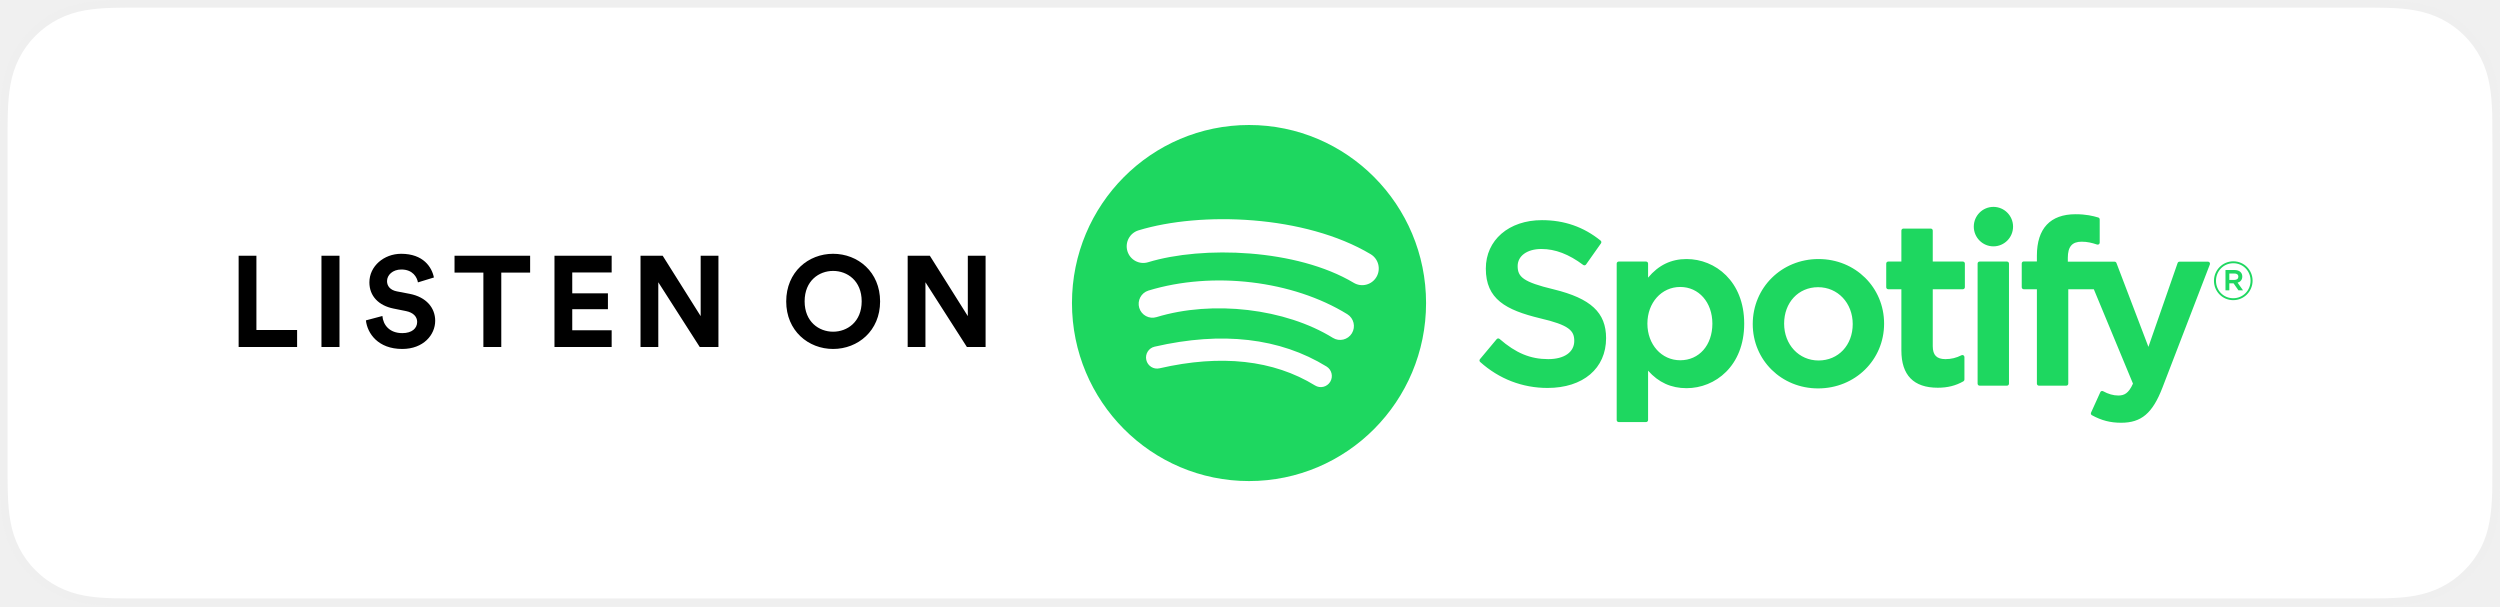
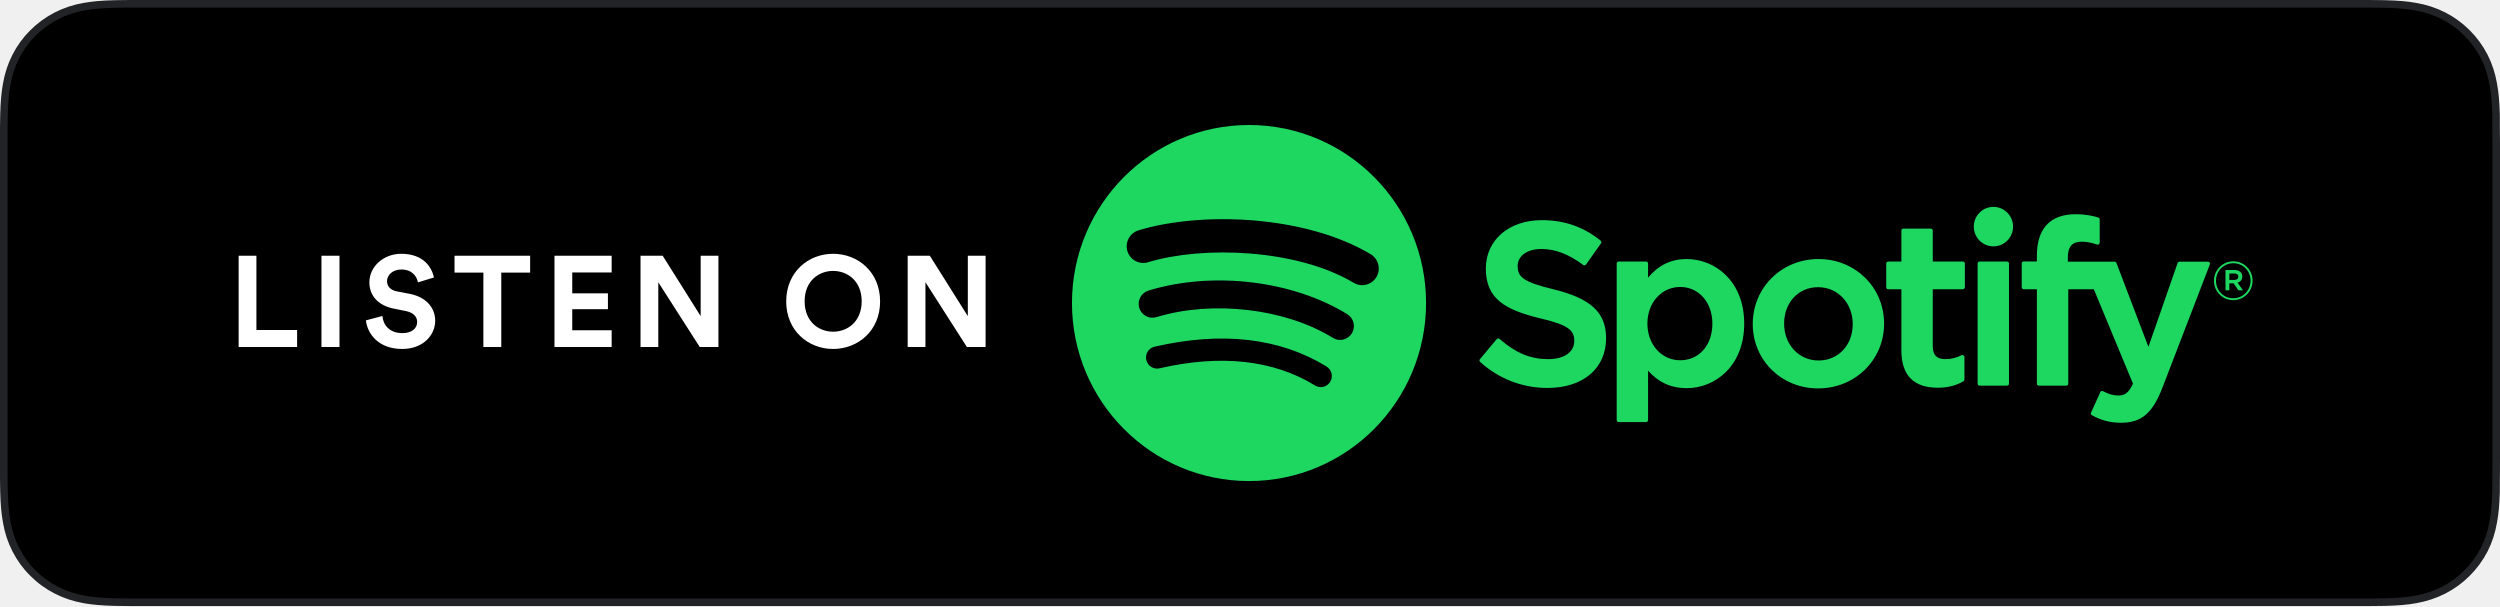
<svg xmlns="http://www.w3.org/2000/svg" width="330px" height="80px" viewBox="0 0 330 80" version="1.1">
-   <g id="spotify-podcast-badge-wht-grn-330x80" stroke="none" stroke-width="1" fill="none" fill-rule="evenodd">
-     <g id="Group-2-Copy-3">
-       <path d="M310.925,0.5 L19.086,0.5 C18.474,0.5 18.204,0.5 17.866,0.501 C17.517,0.501 17.201,0.502 16.898,0.504 C16.721,0.505 16.536,0.507 16.336,0.509 C16.096,0.512 15.916,0.515 15.462,0.523 C15.263,0.526 15.263,0.526 15.068,0.529 C13.515,0.568 12.293,0.667 11.13,0.875 C9.813,1.106 8.619,1.497 7.466,2.082 C6.315,2.671 5.263,3.437 4.35,4.35 C3.437,5.252 2.673,6.304 2.085,7.464 C1.503,8.603 1.114,9.798 0.881,11.133 C0.67,12.288 0.57,13.501 0.53,15.062 C0.522,15.331 0.517,15.606 0.512,15.974 C0.51,16.138 0.51,16.138 0.508,16.301 C0.504,16.598 0.503,16.731 0.5,16.889 C0.5,17.977 0.5,17.977 0.5,19.072 L0.5,60.93 C0.5,61.808 0.5,61.808 0.5,62.677 C0.5,62.897 0.5,62.897 0.5,63.109 C0.503,63.276 0.504,63.405 0.508,63.707 C0.51,63.868 0.51,63.868 0.512,64.028 C0.517,64.395 0.522,64.672 0.53,64.948 C0.57,66.507 0.67,67.719 0.882,68.879 C1.114,70.215 1.504,71.414 2.086,72.546 C2.675,73.704 3.441,74.755 4.354,75.65 C5.261,76.565 6.311,77.329 7.467,77.914 C8.604,78.497 9.793,78.887 11.132,79.129 C12.279,79.334 13.471,79.43 15.066,79.475 C15.708,79.489 16.308,79.496 16.897,79.496 C17.201,79.498 17.517,79.499 17.866,79.499 C18.204,79.5 18.474,79.5 19.086,79.5 L310.925,79.5 C311.466,79.5 311.707,79.5 312.009,79.5 C312.408,79.499 312.759,79.498 313.095,79.496 C313.684,79.496 314.303,79.489 314.926,79.475 C316.53,79.431 317.718,79.335 318.855,79.129 C320.194,78.887 321.386,78.498 322.537,77.914 C323.689,77.328 324.74,76.564 325.65,75.646 C326.551,74.758 327.318,73.707 327.92,72.548 C328.5,71.401 328.89,70.196 329.113,68.873 C329.323,67.749 329.418,66.614 329.477,64.955 C329.48,64.666 329.482,64.369 329.483,64.033 C329.484,63.78 329.484,63.578 329.485,63.106 C329.488,62.965 329.49,62.82 329.492,62.67 C329.499,62.19 329.5,61.806 329.5,60.93 L329.5,19.072 C329.5,17.98 329.497,17.499 329.484,16.889 C329.484,16.429 329.484,16.225 329.483,15.969 C329.482,15.633 329.48,15.336 329.477,15.064 C329.418,13.394 329.323,12.259 329.112,11.126 C328.89,9.816 328.502,8.616 327.921,7.465 C327.321,6.301 326.555,5.249 325.647,4.347 C324.738,3.437 323.686,2.671 322.539,2.083 C321.371,1.496 320.173,1.105 318.855,0.875 C317.704,0.667 316.487,0.567 314.932,0.529 C314.756,0.526 314.756,0.526 314.58,0.523 C314.295,0.518 314.171,0.516 314.01,0.514 C313.659,0.509 313.367,0.505 313.092,0.504 C312.762,0.502 312.413,0.501 312.018,0.5 C311.714,0.5 311.47,0.5 310.925,0.5 Z" id="Path" stroke="#EFEFEF" fill="#FFFFFF" />
+   <g id="spotify-podcast-badge-blk-grn-330x80" stroke="none" stroke-width="1" fill="none" fill-rule="evenodd">
+     <g id="Group-2">
+       <path d="M310.925,0.5 L19.086,0.5 C18.474,0.5 18.204,0.5 17.866,0.501 C17.517,0.501 17.201,0.502 16.898,0.504 C16.721,0.505 16.536,0.507 16.336,0.509 C16.096,0.512 15.916,0.515 15.462,0.523 C15.263,0.526 15.263,0.526 15.068,0.529 C13.515,0.568 12.293,0.667 11.13,0.875 C9.813,1.106 8.619,1.497 7.466,2.082 C6.315,2.671 5.263,3.437 4.35,4.35 C3.437,5.252 2.673,6.304 2.085,7.464 C1.503,8.603 1.114,9.798 0.881,11.133 C0.67,12.288 0.57,13.501 0.53,15.062 C0.522,15.331 0.517,15.606 0.512,15.974 C0.51,16.138 0.51,16.138 0.508,16.301 C0.504,16.598 0.503,16.731 0.5,16.889 C0.5,17.977 0.5,17.977 0.5,19.072 L0.5,60.93 C0.5,61.808 0.5,61.808 0.5,62.677 C0.5,62.897 0.5,62.897 0.5,63.109 C0.503,63.276 0.504,63.405 0.508,63.707 C0.51,63.868 0.51,63.868 0.512,64.028 C0.517,64.395 0.522,64.672 0.53,64.948 C0.57,66.507 0.67,67.719 0.882,68.879 C1.114,70.215 1.504,71.414 2.086,72.546 C2.675,73.704 3.441,74.755 4.354,75.65 C5.261,76.565 6.311,77.329 7.467,77.914 C8.604,78.497 9.793,78.887 11.132,79.129 C12.279,79.334 13.471,79.43 15.066,79.475 C15.708,79.489 16.308,79.496 16.897,79.496 C17.201,79.498 17.517,79.499 17.866,79.499 C18.204,79.5 18.474,79.5 19.086,79.5 L310.925,79.5 C311.466,79.5 311.707,79.5 312.009,79.5 C312.408,79.499 312.759,79.498 313.095,79.496 C313.684,79.496 314.303,79.489 314.926,79.475 C316.53,79.431 317.718,79.335 318.855,79.129 C320.194,78.887 321.386,78.498 322.537,77.914 C323.689,77.328 324.74,76.564 325.65,75.646 C326.551,74.758 327.318,73.707 327.92,72.548 C328.5,71.401 328.89,70.196 329.113,68.873 C329.323,67.749 329.418,66.614 329.477,64.955 C329.48,64.666 329.482,64.369 329.483,64.033 C329.484,63.78 329.484,63.578 329.485,63.106 C329.488,62.965 329.49,62.82 329.492,62.67 C329.499,62.19 329.5,61.806 329.5,60.93 L329.5,19.072 C329.5,17.98 329.497,17.499 329.484,16.889 C329.484,16.429 329.484,16.225 329.483,15.969 C329.482,15.633 329.48,15.336 329.477,15.064 C329.418,13.394 329.323,12.259 329.112,11.126 C328.89,9.816 328.502,8.616 327.921,7.465 C327.321,6.301 326.555,5.249 325.647,4.347 C324.738,3.437 323.686,2.671 322.539,2.083 C321.371,1.496 320.173,1.105 318.855,0.875 C317.704,0.667 316.487,0.567 314.932,0.529 C314.756,0.526 314.756,0.526 314.58,0.523 C314.295,0.518 314.171,0.516 314.01,0.514 C313.659,0.509 313.367,0.505 313.092,0.504 C312.762,0.502 312.413,0.501 312.018,0.5 C311.714,0.5 311.47,0.5 310.925,0.5 Z" id="Path" stroke="#222326" fill="#000000" />
      <path d="M178.695,37.333 C179.731,37.953 181.074,37.609 181.69,36.565 C182.306,35.522 181.965,34.173 180.926,33.553 C172.254,28.376 158.53,27.89 150.275,30.409 C149.12,30.762 148.468,31.989 148.818,33.151 C149.168,34.312 150.389,34.968 151.544,34.616 C158.736,32.421 171.162,32.835 178.695,37.333 Z M178.448,43.996 C178.975,43.136 178.705,42.008 177.849,41.477 C170.635,37.02 160.084,35.765 151.595,38.355 C150.634,38.65 150.09,39.671 150.38,40.64 C150.673,41.607 151.691,42.154 152.654,41.861 C160.085,39.593 169.662,40.718 175.942,44.6 C176.799,45.129 177.92,44.859 178.448,43.996 Z M175.589,50.395 C176.009,49.705 175.792,48.803 175.106,48.381 C168.946,44.596 161.309,43.715 152.406,45.762 C151.621,45.942 151.131,46.727 151.311,47.515 C151.49,48.303 152.271,48.797 153.055,48.617 C161.19,46.748 168.098,47.51 173.586,50.883 C174.272,51.305 175.169,51.088 175.589,50.395 Z M164.871,16.5 C177.778,16.5 188.241,27.021 188.241,40 C188.241,52.979 177.778,63.5 164.871,63.5 C151.964,63.5 141.5,52.979 141.5,40 C141.5,27.021 151.964,16.5 164.871,16.5 Z M205.083,38.194 C210,39.397 212.004,41.263 212.004,44.637 C212.004,48.629 208.971,51.209 204.276,51.209 C200.957,51.209 197.882,50.023 195.381,47.779 C195.274,47.684 195.262,47.52 195.355,47.41 L197.564,44.766 C197.609,44.712 197.674,44.679 197.745,44.673 C197.813,44.669 197.886,44.69 197.939,44.736 C200.088,46.607 202.01,47.405 204.365,47.405 C206.486,47.405 207.803,46.483 207.803,44.998 C207.803,43.659 207.152,42.91 203.291,42.015 C198.754,40.913 196.129,39.485 196.129,35.451 C196.129,31.689 199.172,29.06 203.529,29.06 C206.492,29.06 209.027,29.943 211.279,31.759 C211.388,31.847 211.41,32.006 211.329,32.121 L209.358,34.913 C209.317,34.972 209.255,35.011 209.184,35.022 C209.113,35.033 209.042,35.016 208.985,34.973 C207.093,33.555 205.289,32.866 203.469,32.866 C201.592,32.866 200.33,33.773 200.33,35.121 C200.33,36.548 201.048,37.227 205.083,38.194 Z M226.034,42.717 C226.034,39.913 224.249,37.879 221.79,37.879 C219.319,37.879 217.456,39.958 217.456,42.717 C217.456,45.475 219.319,47.554 221.79,47.554 C224.289,47.554 226.034,45.566 226.034,42.717 Z M222.626,34.193 C226.407,34.193 230.235,37.121 230.235,42.717 C230.235,48.312 226.407,51.239 222.626,51.239 C220.592,51.239 218.922,50.48 217.546,48.926 L217.546,55.446 C217.546,55.592 217.427,55.712 217.281,55.712 L213.669,55.712 C213.523,55.712 213.404,55.592 213.404,55.446 L213.404,34.791 C213.404,34.645 213.523,34.525 213.669,34.525 L217.281,34.525 C217.427,34.525 217.546,34.645 217.546,34.791 L217.546,36.65 C218.922,34.999 220.591,34.193 222.626,34.193 Z M240.047,47.584 C242.662,47.584 244.56,45.563 244.56,42.778 C244.56,40.001 242.594,37.909 239.987,37.909 C237.389,37.909 235.504,39.931 235.504,42.717 C235.504,45.491 237.457,47.584 240.047,47.584 Z M240.047,34.193 C244.9,34.193 248.701,37.937 248.701,42.717 C248.701,47.512 244.874,51.27 239.987,51.27 C235.151,51.27 231.362,47.539 231.362,42.778 C231.362,37.963 235.177,34.193 240.047,34.193 Z M259.099,34.525 C259.245,34.525 259.363,34.645 259.363,34.791 L259.363,37.914 C259.363,38.06 259.245,38.18 259.099,38.18 L255.124,38.18 L255.124,45.69 C255.124,46.876 255.641,47.405 256.8,47.405 C257.552,47.405 258.225,47.243 258.921,46.891 C259.002,46.851 259.099,46.853 259.178,46.903 C259.256,46.951 259.304,47.037 259.304,47.129 L259.304,50.103 C259.304,50.197 259.252,50.287 259.17,50.333 C258.157,50.911 257.082,51.18 255.785,51.18 C252.598,51.18 250.982,49.525 250.982,46.26 L250.982,38.18 L249.245,38.18 C249.099,38.18 248.982,38.06 248.982,37.914 L248.982,34.791 C248.982,34.645 249.099,34.525 249.245,34.525 L250.982,34.525 L250.982,30.438 C250.982,30.291 251.101,30.172 251.247,30.172 L254.86,30.172 C255.006,30.172 255.124,30.291 255.124,30.438 L255.124,34.525 L259.099,34.525 Z M272.952,34.541 L279.124,34.541 C279.234,34.541 279.332,34.609 279.371,34.712 L283.591,45.786 L287.444,34.72 C287.481,34.613 287.582,34.541 287.695,34.541 L291.456,34.541 C291.544,34.541 291.624,34.585 291.674,34.656 C291.724,34.729 291.733,34.822 291.701,34.904 L285.433,51.191 C284.133,54.553 282.658,55.803 279.99,55.803 C278.564,55.803 277.41,55.505 276.132,54.809 C276.009,54.743 275.96,54.593 276.018,54.465 L277.243,51.764 C277.272,51.696 277.33,51.645 277.399,51.62 C277.469,51.599 277.545,51.604 277.609,51.64 C278.295,52.017 278.965,52.208 279.602,52.208 C280.389,52.208 280.966,51.948 281.553,50.639 L276.385,38.18 L273.012,38.18 L273.012,50.642 C273.012,50.789 272.893,50.908 272.747,50.908 L269.134,50.908 C268.988,50.908 268.87,50.789 268.87,50.642 L268.87,38.18 L267.135,38.18 C266.989,38.18 266.869,38.06 266.869,37.914 L266.869,34.775 C266.869,34.629 266.989,34.509 267.135,34.509 L268.87,34.509 L268.87,33.74 C268.87,30.167 270.634,28.278 273.972,28.278 C275.343,28.278 276.259,28.498 276.975,28.711 C277.087,28.746 277.161,28.85 277.161,28.967 L277.161,32.028 C277.161,32.113 277.122,32.194 277.052,32.244 C276.985,32.294 276.897,32.308 276.814,32.281 C276.136,32.054 275.531,31.904 274.778,31.904 C273.515,31.904 272.952,32.562 272.952,34.039 L272.952,34.541 Z M264.921,34.525 C265.067,34.525 265.186,34.645 265.186,34.791 L265.186,50.642 C265.186,50.789 265.067,50.908 264.921,50.908 L261.308,50.908 C261.162,50.908 261.044,50.789 261.044,50.642 L261.044,34.791 C261.044,34.645 261.162,34.525 261.308,34.525 L264.921,34.525 Z M263.133,27.308 C264.564,27.308 265.724,28.473 265.724,29.913 C265.724,31.352 264.564,32.519 263.133,32.519 C261.702,32.519 260.54,31.352 260.54,29.913 C260.54,28.473 261.702,27.308 263.133,27.308 Z M294.934,36.102 L294.272,36.102 L294.272,36.951 L294.934,36.951 C295.264,36.951 295.462,36.788 295.462,36.526 C295.462,36.25 295.264,36.102 294.934,36.102 Z M295.363,37.313 L296.082,38.325 L295.476,38.325 L294.828,37.397 L294.272,37.397 L294.272,38.325 L293.764,38.325 L293.764,35.642 L294.955,35.642 C295.574,35.642 295.982,35.96 295.982,36.498 C295.982,36.938 295.73,37.206 295.363,37.313 Z M294.799,34.748 C293.497,34.748 292.511,35.79 292.511,37.064 C292.511,38.338 293.49,39.366 294.786,39.366 C296.088,39.366 297.075,38.325 297.075,37.05 C297.075,35.776 296.095,34.748 294.799,34.748 Z M294.786,39.621 C293.356,39.621 292.243,38.467 292.243,37.064 C292.243,35.662 293.371,34.494 294.799,34.494 C296.229,34.494 297.342,35.649 297.342,37.05 C297.342,38.452 296.216,39.621 294.786,39.621 Z" id="Combined-Shape" fill="#1ED760" />
-       <path d="M39.218,45.808 L31.5,45.808 L31.5,33.755 L33.846,33.755 L33.846,43.564 L39.218,43.564 L39.218,45.808 Z M44.813,45.808 L42.433,45.808 L42.433,33.755 L44.813,33.755 L44.813,45.808 Z M57.276,36.628 L55.168,37.274 C55.049,36.611 54.505,35.574 52.975,35.574 C51.836,35.574 51.088,36.305 51.088,37.104 C51.088,37.767 51.513,38.294 52.397,38.464 L54.08,38.787 C56.273,39.212 57.446,40.64 57.446,42.34 C57.446,44.193 55.899,46.063 53.094,46.063 C49.898,46.063 48.487,44.006 48.3,42.289 L50.476,41.711 C50.578,42.901 51.411,43.972 53.111,43.972 C54.369,43.972 55.066,43.343 55.066,42.493 C55.066,41.796 54.539,41.252 53.604,41.065 L51.921,40.725 C50,40.334 48.759,39.093 48.759,37.274 C48.759,35.132 50.68,33.5 52.958,33.5 C55.882,33.5 57.004,35.268 57.276,36.628 Z M69.977,35.982 L66.169,35.982 L66.169,45.808 L63.806,45.808 L63.806,35.982 L59.998,35.982 L59.998,33.755 L69.977,33.755 L69.977,35.982 Z M80.739,45.808 L73.191,45.808 L73.191,33.755 L80.739,33.755 L80.739,35.965 L75.537,35.965 L75.537,38.719 L80.246,38.719 L80.246,40.81 L75.537,40.81 L75.537,43.598 L80.739,43.598 L80.739,45.808 Z M94.834,45.808 L92.369,45.808 L86.895,37.257 L86.895,45.808 L84.549,45.808 L84.549,33.755 L87.473,33.755 L92.488,41.728 L92.488,33.755 L94.834,33.755 L94.834,45.808 Z M106.211,39.773 C106.211,42.493 108.115,43.785 109.968,43.785 C111.838,43.785 113.742,42.493 113.742,39.773 C113.742,37.053 111.838,35.761 109.968,35.761 C108.115,35.761 106.211,37.053 106.211,39.773 Z M103.78,39.79 C103.78,35.897 106.704,33.5 109.968,33.5 C113.249,33.5 116.173,35.897 116.173,39.79 C116.173,43.666 113.249,46.063 109.968,46.063 C106.704,46.063 103.78,43.666 103.78,39.79 Z M130.098,45.808 L127.633,45.808 L122.159,37.257 L122.159,45.808 L119.813,45.808 L119.813,33.755 L122.737,33.755 L127.752,41.728 L127.752,33.755 L130.098,33.755 L130.098,45.808 Z" id="LISTEN-ON" fill="#000000" />
+       <path d="M39.218,45.808 L31.5,45.808 L31.5,33.755 L33.846,33.755 L33.846,43.564 L39.218,43.564 L39.218,45.808 Z M44.813,45.808 L42.433,45.808 L42.433,33.755 L44.813,33.755 L44.813,45.808 Z M57.276,36.628 L55.168,37.274 C55.049,36.611 54.505,35.574 52.975,35.574 C51.836,35.574 51.088,36.305 51.088,37.104 C51.088,37.767 51.513,38.294 52.397,38.464 L54.08,38.787 C56.273,39.212 57.446,40.64 57.446,42.34 C57.446,44.193 55.899,46.063 53.094,46.063 C49.898,46.063 48.487,44.006 48.3,42.289 L50.476,41.711 C50.578,42.901 51.411,43.972 53.111,43.972 C54.369,43.972 55.066,43.343 55.066,42.493 C55.066,41.796 54.539,41.252 53.604,41.065 L51.921,40.725 C50,40.334 48.759,39.093 48.759,37.274 C48.759,35.132 50.68,33.5 52.958,33.5 C55.882,33.5 57.004,35.268 57.276,36.628 Z M69.977,35.982 L66.169,35.982 L66.169,45.808 L63.806,45.808 L63.806,35.982 L59.998,35.982 L59.998,33.755 L69.977,33.755 L69.977,35.982 Z M80.739,45.808 L73.191,45.808 L73.191,33.755 L80.739,33.755 L80.739,35.965 L75.537,35.965 L75.537,38.719 L80.246,38.719 L80.246,40.81 L75.537,40.81 L75.537,43.598 L80.739,43.598 L80.739,45.808 Z M94.834,45.808 L92.369,45.808 L86.895,37.257 L86.895,45.808 L84.549,45.808 L84.549,33.755 L87.473,33.755 L92.488,41.728 L92.488,33.755 L94.834,33.755 L94.834,45.808 Z M106.211,39.773 C106.211,42.493 108.115,43.785 109.968,43.785 C111.838,43.785 113.742,42.493 113.742,39.773 C113.742,37.053 111.838,35.761 109.968,35.761 C108.115,35.761 106.211,37.053 106.211,39.773 Z M103.78,39.79 C103.78,35.897 106.704,33.5 109.968,33.5 C113.249,33.5 116.173,35.897 116.173,39.79 C116.173,43.666 113.249,46.063 109.968,46.063 C106.704,46.063 103.78,43.666 103.78,39.79 Z M130.098,45.808 L127.633,45.808 L122.159,37.257 L122.159,45.808 L119.813,45.808 L119.813,33.755 L122.737,33.755 L127.752,41.728 L127.752,33.755 L130.098,33.755 L130.098,45.808 Z" id="LISTEN-ON" fill="#FFFFFF" />
    </g>
  </g>
</svg>
